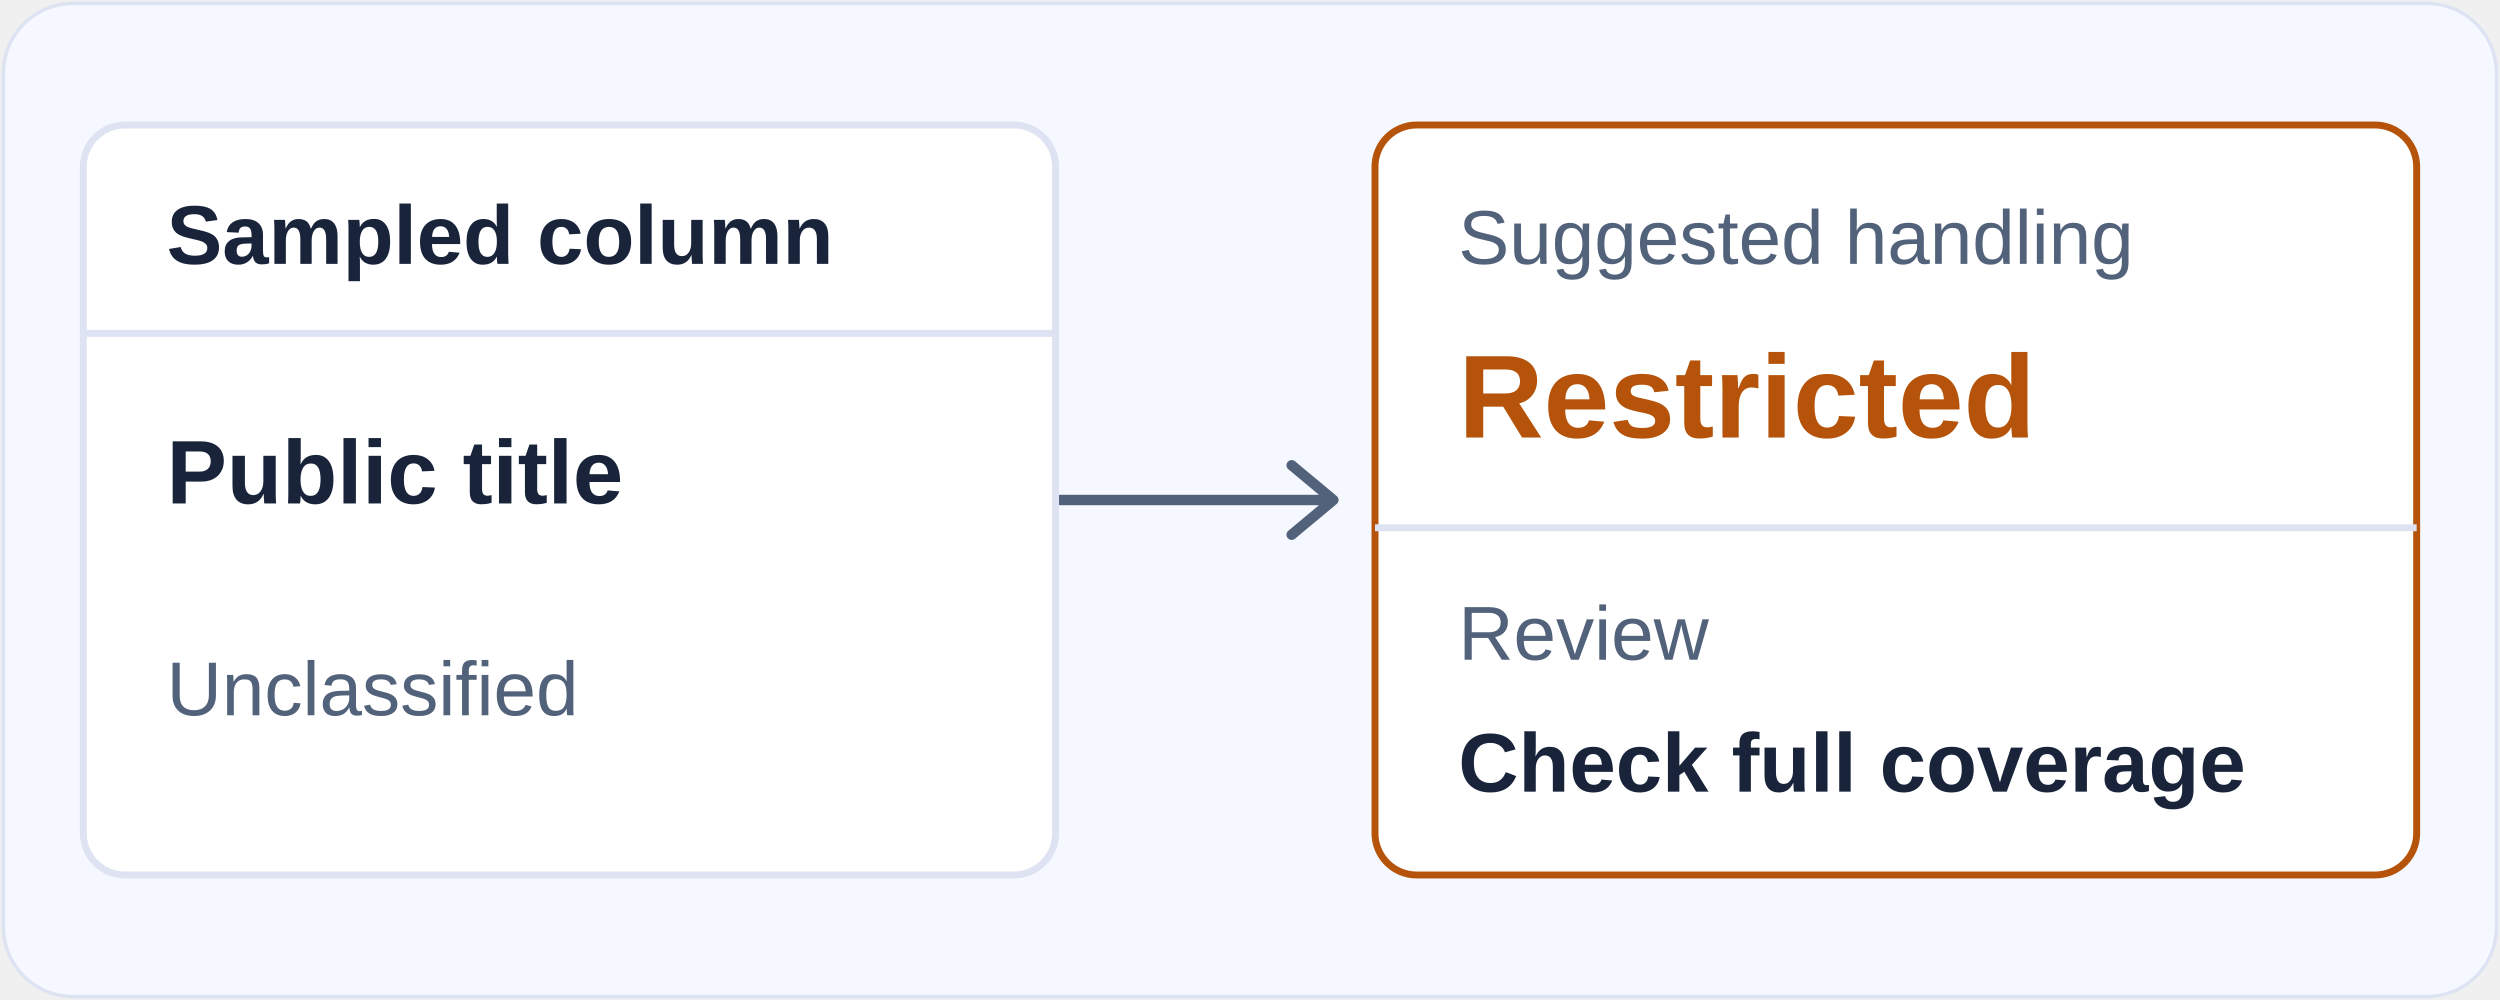
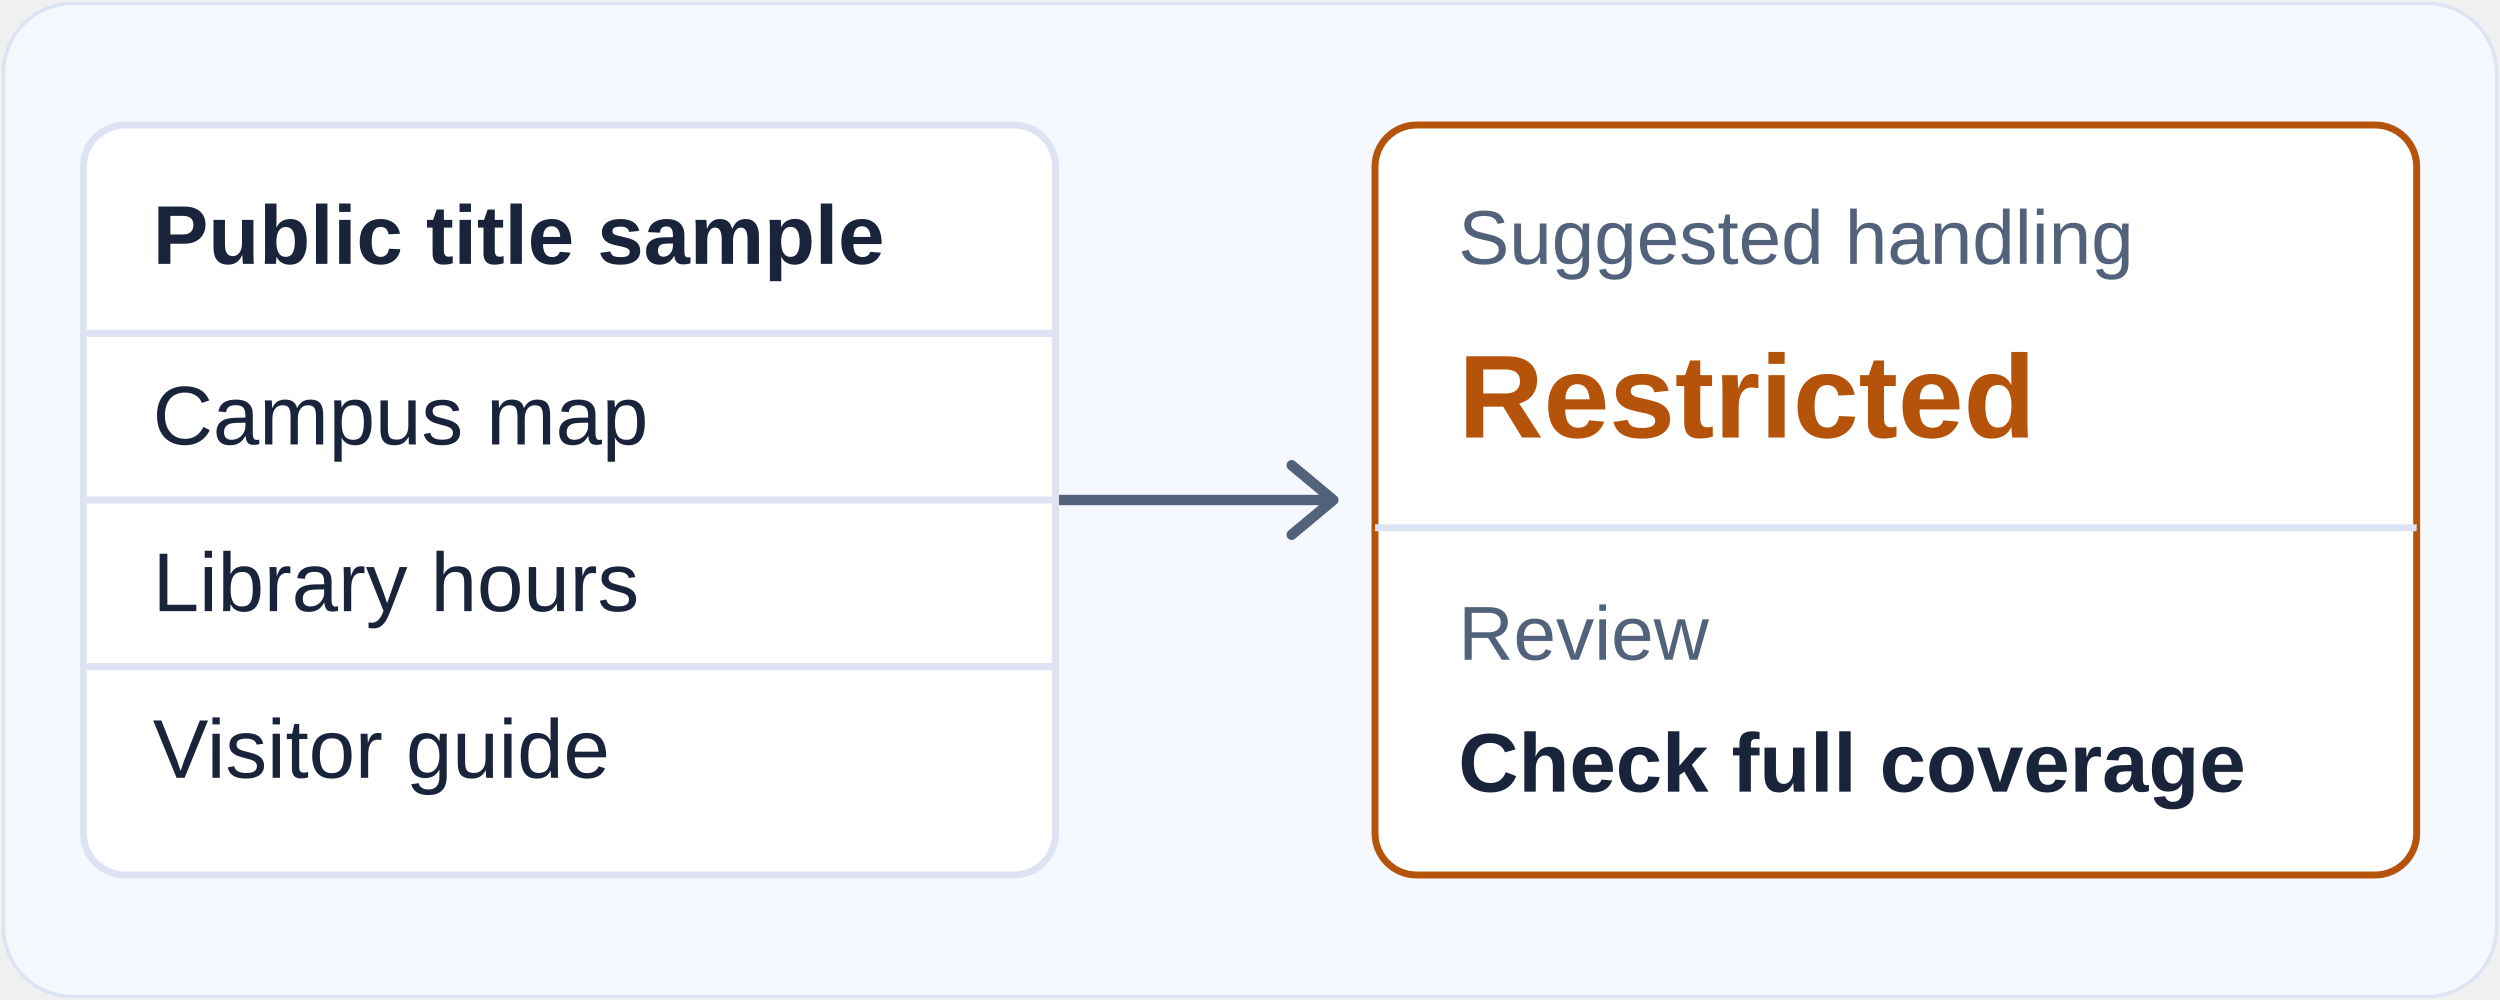
<svg xmlns="http://www.w3.org/2000/svg" viewBox="0 0 720 288" width="720" height="288" role="img" aria-labelledby="title desc">
  <rect x="1" y="1" width="718" height="286" rx="20" fill="#F6F8FF" stroke="#DDE3F3" />
  <path d="M300 144h84m-12-10 12 10-12 10" fill="none" stroke="#52627A" stroke-width="3" stroke-linecap="round" stroke-linejoin="round" />
  <rect x="24" y="36" width="280" height="216" rx="12" fill="#FFFFFF" stroke="#DDE3F3" stroke-width="2" />
  <rect x="396" y="36" width="300" height="216" rx="12" fill="#FFFFFF" stroke="#B45309" stroke-width="2" />
-   <path d="M24 96h280m92 56h300" stroke="#DDE3F3" stroke-width="2" />
+   <path d="M24 96h280m-280 48h280m-280 48h280m92-40h300" stroke="#DDE3F3" stroke-width="2" />
  <g font-family="Segoe UI, Arial, sans-serif" fill="#19243A">
-     <text x="48" y="76" font-size="24" font-weight="600">Sampled column</text>
-     <text x="48" y="145" font-size="26" font-weight="600">Public title</text>
-     <text x="48" y="206" font-size="22" fill="#52627A">Unclassified</text>
+     <text x="44" y="76" font-size="24" font-weight="600">Public title sample</text>
+     <text x="44" y="128" font-size="24">Campus map</text>
+     <text x="44" y="176" font-size="24">Library hours</text>
+     <text x="44" y="224" font-size="24">Visitor guide</text>
    <text x="420" y="76" font-size="22" fill="#52627A">Suggested handling</text>
    <text x="420" y="126" font-size="34" font-weight="700" fill="#B45309">Restricted</text>
    <text x="420" y="190" font-size="22" fill="#52627A">Review</text>
    <text x="420" y="228" font-size="24" font-weight="600">Check full coverage</text>
  </g>
</svg>
